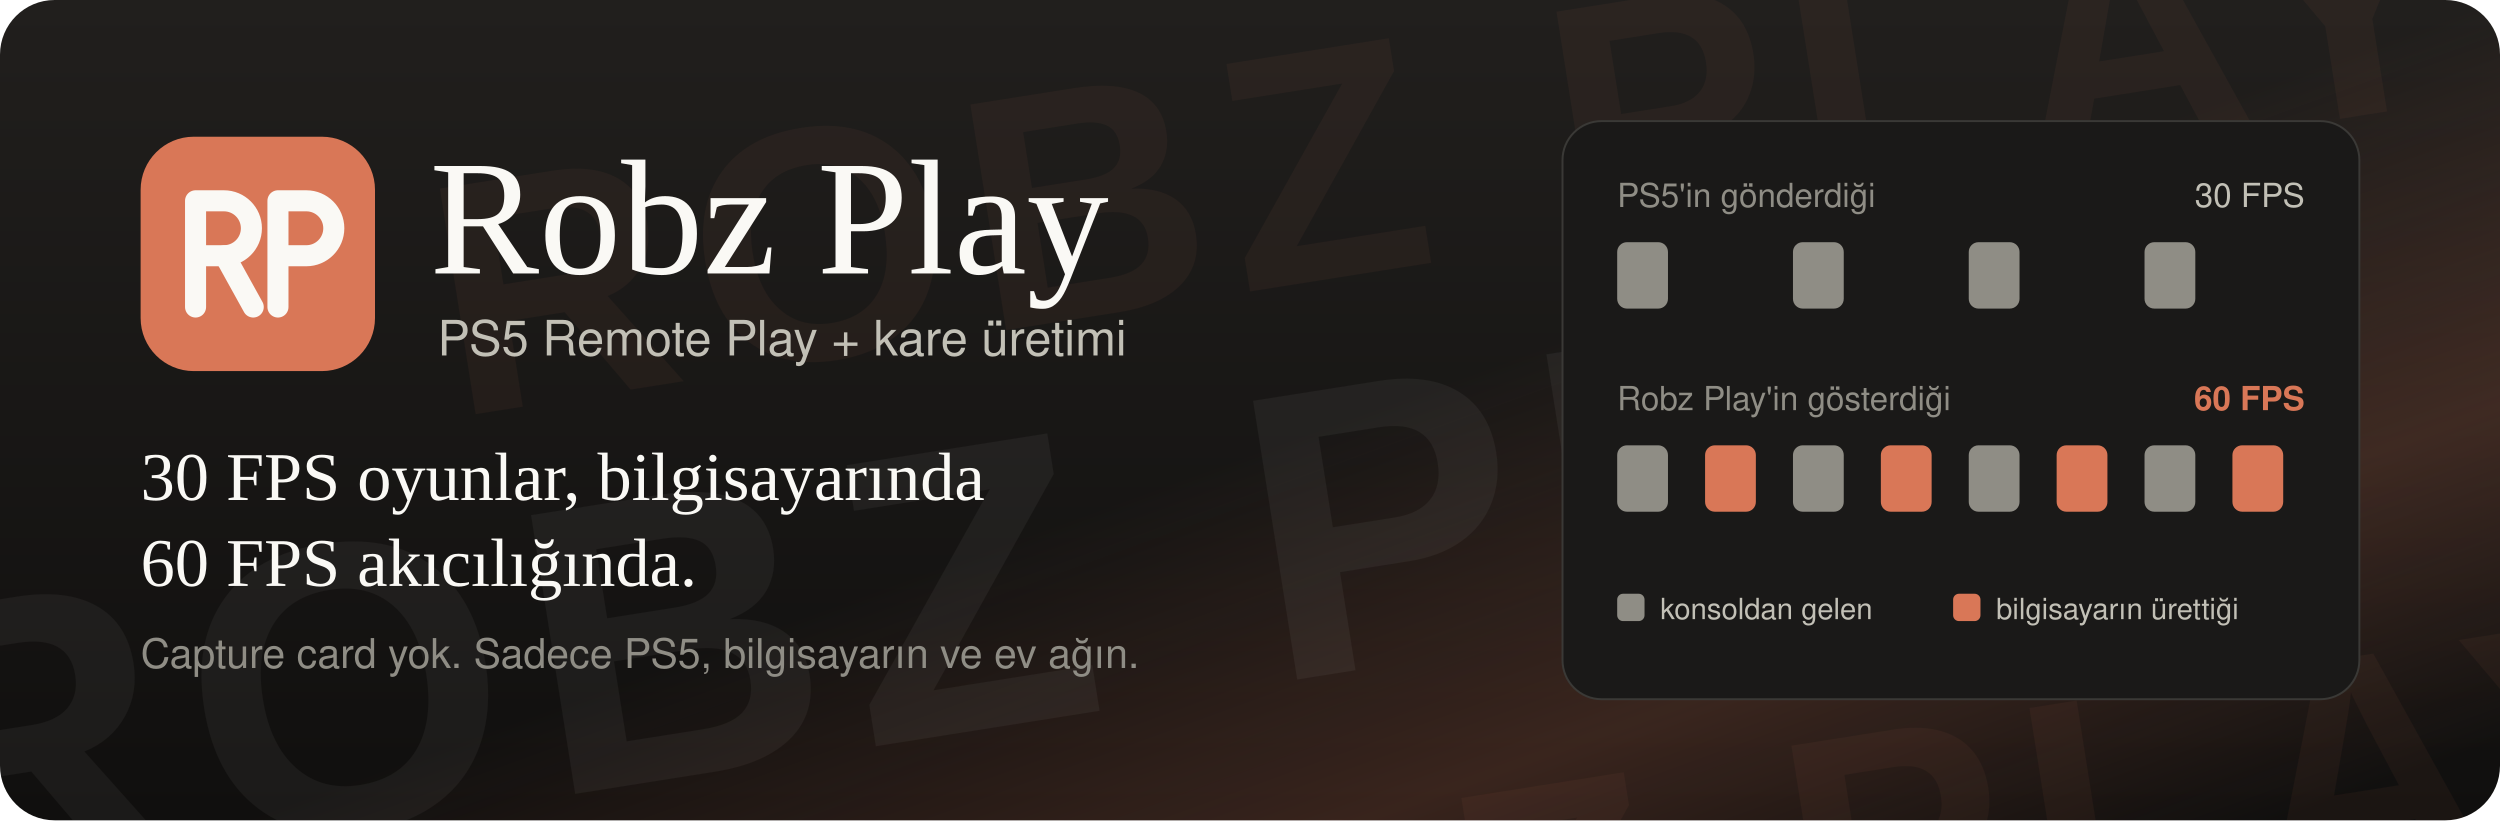
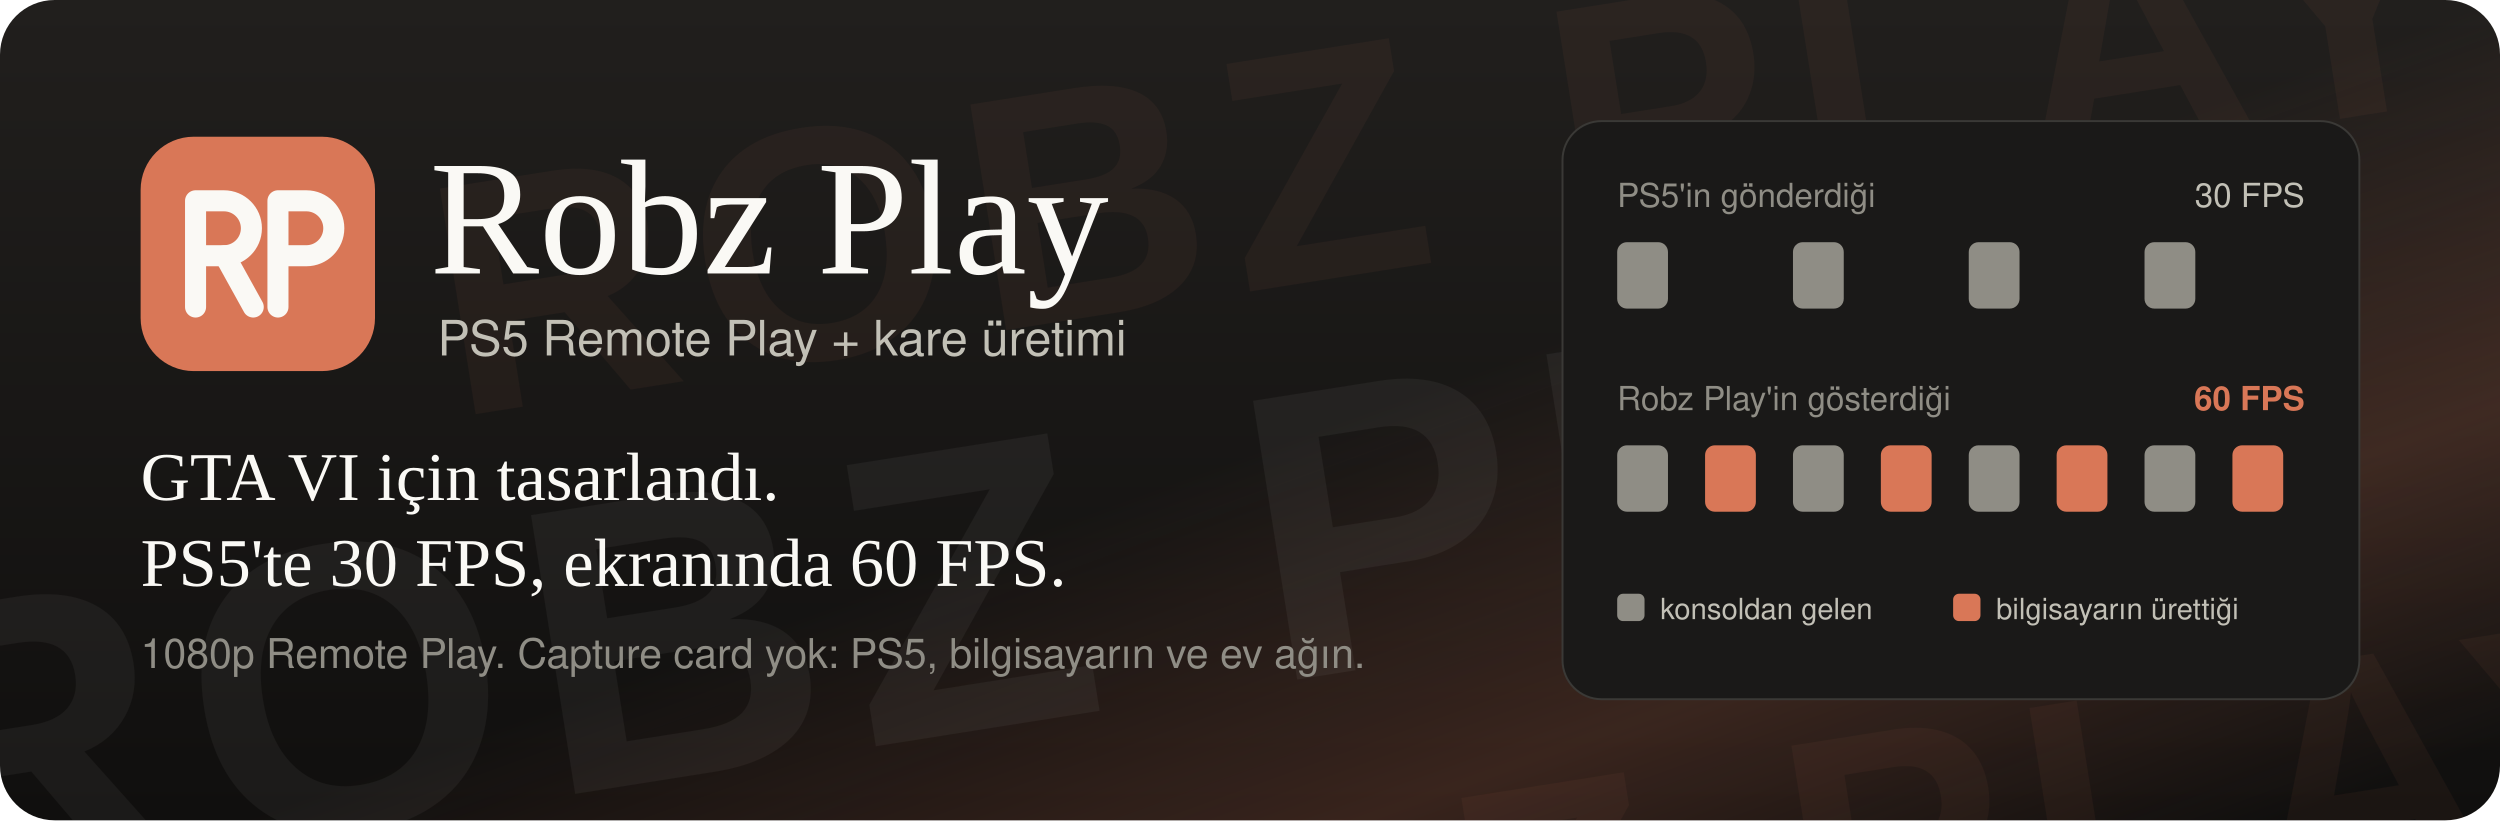
- <svg xmlns="http://www.w3.org/2000/svg" viewBox="0 0 1280 420" width="1280" height="420" role="img" aria-label="Robz Play: PS5 Remote Play ve kare üretimi. 30 FPS oyunlar bilgisayar ekranında 60 FPS akıcılığında.">
+ <svg xmlns="http://www.w3.org/2000/svg" viewBox="0 0 1280 420" width="1280" height="420" role="img" aria-label="Robz Play: GTA VI için tasarlandı. PS5'te 30 FPS çalışan oyun, bilgisayar ekranında 60 FPS akıcılığında.">
  <defs>
    <linearGradient id="bg" x1="0" y1="0" x2="0" y2="1">
      <stop offset="0" stop-color="#211F1D" />
      <stop offset="1" stop-color="#100F0E" />
    </linearGradient>
    <linearGradient id="glow" x1="0" y1="0" x2="0" y2="1">
      <stop offset="0" stop-color="#D97757" stop-opacity="0" />
      <stop offset="0.55" stop-color="#D97757" stop-opacity="0.20" />
      <stop offset="1" stop-color="#D97757" stop-opacity="0" />
    </linearGradient>
    <clipPath id="frame">
      <rect width="1280" height="420" rx="28" />
    </clipPath>
  </defs>
  <g clip-path="url(#frame)">
    <rect width="1280" height="420" fill="url(#bg)" />
    <rect x="-900" y="230" width="3200" height="360" fill="url(#glow)" transform="rotate(-20 640 210)" />
    <g transform="rotate(-9 640 210)" font-family="'Arial Black', 'Segoe UI Black', Impact, Arial, sans-serif" font-weight="900" text-anchor="middle">
      <text x="760" y="150" font-size="170" letter-spacing="10" fill="#D97757" opacity="0.055">ROBZ PLAY</text>
      <text x="560" y="350" font-size="210" letter-spacing="12" fill="#FAF9F5" opacity="0.05">ROBZ PLAY</text>
      <text x="820" y="540" font-size="170" letter-spacing="10" fill="#D97757" opacity="0.055">ROBZ PLAY</text>
    </g>
    <g transform="translate(72 70) scale(0.234375)">
      <rect width="512" height="512" rx="116" fill="#D97757" />
      <g fill="none" stroke="#FAF9F5" stroke-width="46" stroke-linecap="round" stroke-linejoin="round">
        <path d="M120 372V140h62a60 60 0 0 1 0 120h-62" />
        <path d="M184 260l62 112" />
        <path d="M300 372V140h62a60 60 0 0 1 0 120h-62" />
      </g>
    </g>
    <text x="220" y="140" font-family="Georgia, 'Times New Roman', serif" font-size="84" fill="#FAF9F5">Robz Play</text>
    <text x="224" y="182" font-family="'Segoe UI', system-ui, -apple-system, Helvetica, Arial, sans-serif" font-size="25" fill="#C2C0B6">PS5 Remote Play + kare üretimi</text>
-     <text x="72" y="256" font-family="Georgia, 'Times New Roman', serif" font-size="35" fill="#FAF9F5">30 FPS oyunlar, bilgisayarında</text>
-     <text x="72" y="300" font-family="Georgia, 'Times New Roman', serif" font-size="35" fill="#FAF9F5">60 FPS akıcılığında.</text>
-     <text x="72" y="342" font-family="'Segoe UI', system-ui, -apple-system, Helvetica, Arial, sans-serif" font-size="21" fill="#8F8D85">Capture card yok. Sadece PS5, bilgisayarın ve ev ağın.</text>
+     <text x="72" y="256" font-family="Georgia, 'Times New Roman', serif" font-size="35" fill="#FAF9F5">GTA VI için tasarlandı.</text>
+     <text x="72" y="300" font-family="Georgia, 'Times New Roman', serif" font-size="35" fill="#FAF9F5">PS5'te 30 FPS, ekranında 60 FPS.</text>
+     <text x="72" y="342" font-family="'Segoe UI', system-ui, -apple-system, Helvetica, Arial, sans-serif" font-size="21" fill="#8F8D85">1080p Remote Play. Capture card yok: PS5, bilgisayarın ve ev ağın.</text>
    <g font-family="'Segoe UI', system-ui, -apple-system, Helvetica, Arial, sans-serif">
      <rect x="800" y="62" width="408" height="296" rx="20" fill="#1A1918" stroke="#3A3936" />
      <text x="828" y="106" font-size="17" fill="#8F8D85">PS5'in gönderdiği</text>
      <text x="1180" y="106" font-size="17" fill="#C2C0B6" text-anchor="end">30 FPS</text>
      <g fill="#8F8D85">
        <rect x="828" y="124" width="26" height="34" rx="5" />
        <rect x="918" y="124" width="26" height="34" rx="5" />
        <rect x="1008" y="124" width="26" height="34" rx="5" />
        <rect x="1098" y="124" width="26" height="34" rx="5" />
      </g>
      <text x="828" y="210" font-size="17" fill="#8F8D85">Robz Play'in gösterdiği</text>
      <text x="1180" y="210" font-size="17" font-weight="600" fill="#D97757" text-anchor="end">60 FPS</text>
      <g fill="#8F8D85">
        <rect x="828" y="228" width="26" height="34" rx="5" />
        <rect x="918" y="228" width="26" height="34" rx="5" />
        <rect x="1008" y="228" width="26" height="34" rx="5" />
        <rect x="1098" y="228" width="26" height="34" rx="5" />
      </g>
      <g fill="#D97757">
        <rect x="873" y="228" width="26" height="34" rx="5" />
        <rect x="963" y="228" width="26" height="34" rx="5" />
        <rect x="1053" y="228" width="26" height="34" rx="5" />
        <rect x="1143" y="228" width="26" height="34" rx="5" />
      </g>
      <rect x="828" y="304" width="14" height="14" rx="3" fill="#8F8D85" />
      <text x="850" y="317" font-size="15" fill="#C2C0B6">konsoldan gelen</text>
      <rect x="1000" y="304" width="14" height="14" rx="3" fill="#D97757" />
      <text x="1022" y="317" font-size="15" fill="#C2C0B6">bilgisayarın ürettiği</text>
    </g>
  </g>
</svg>
